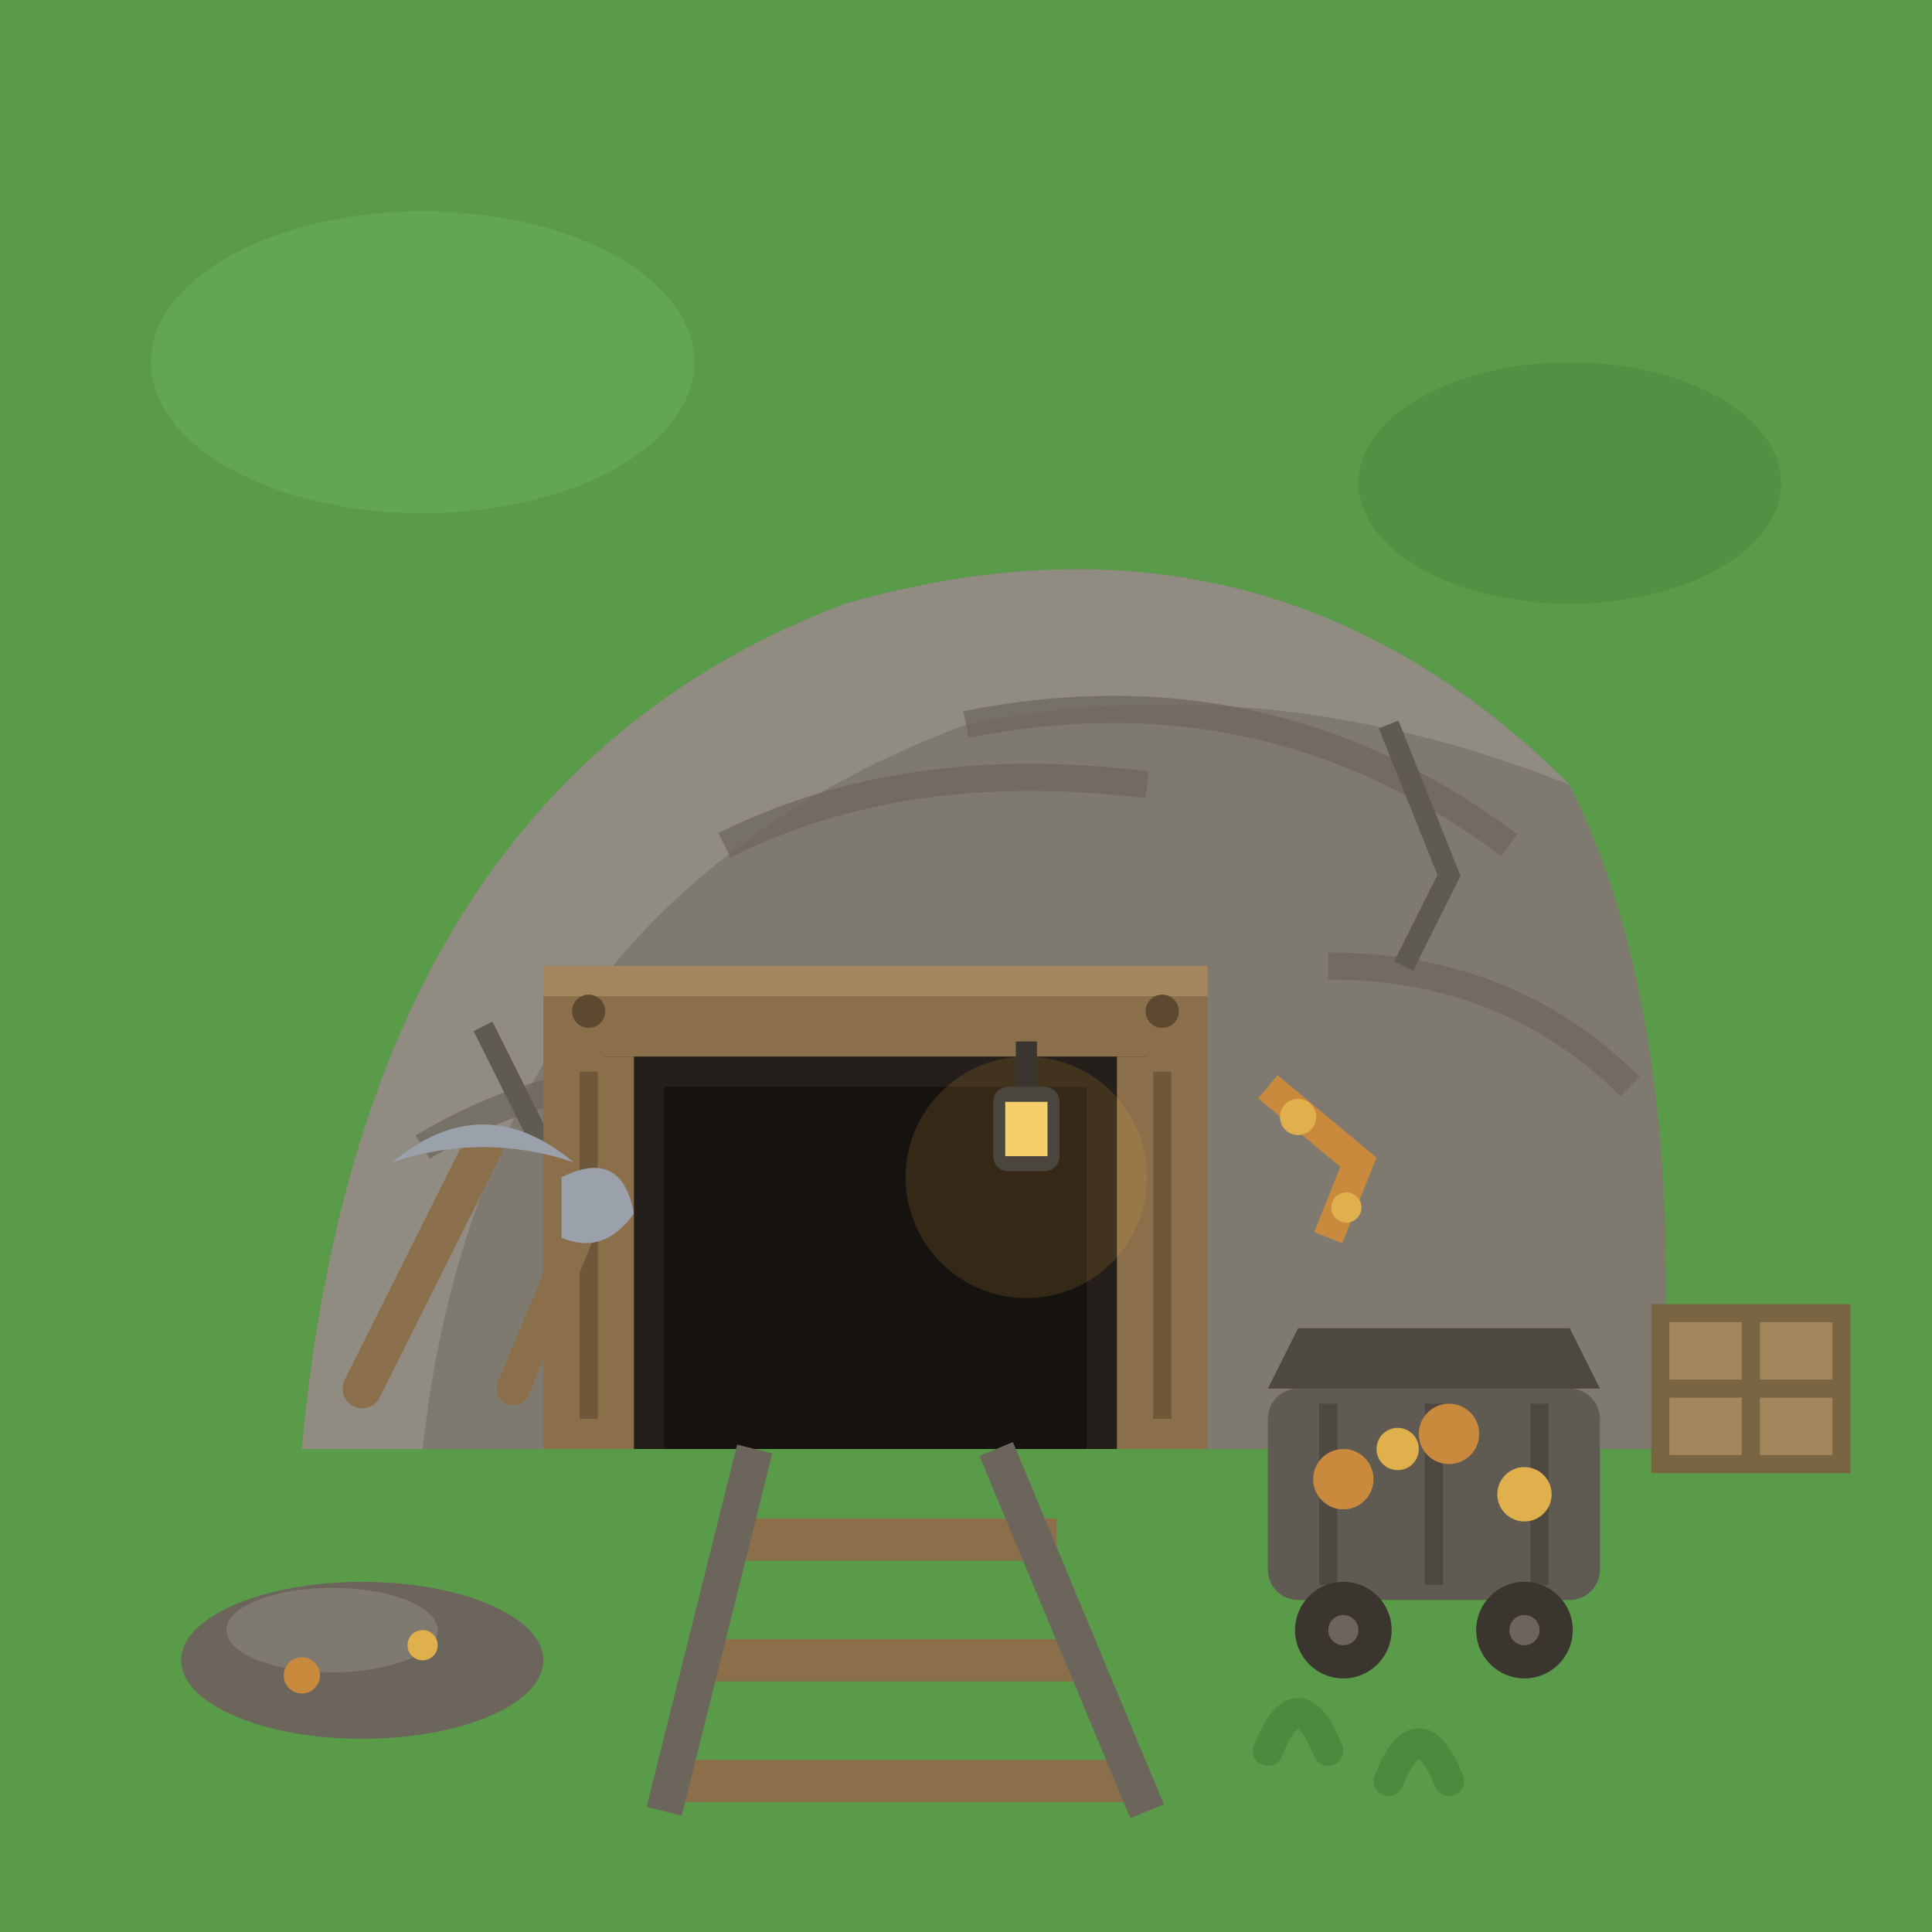
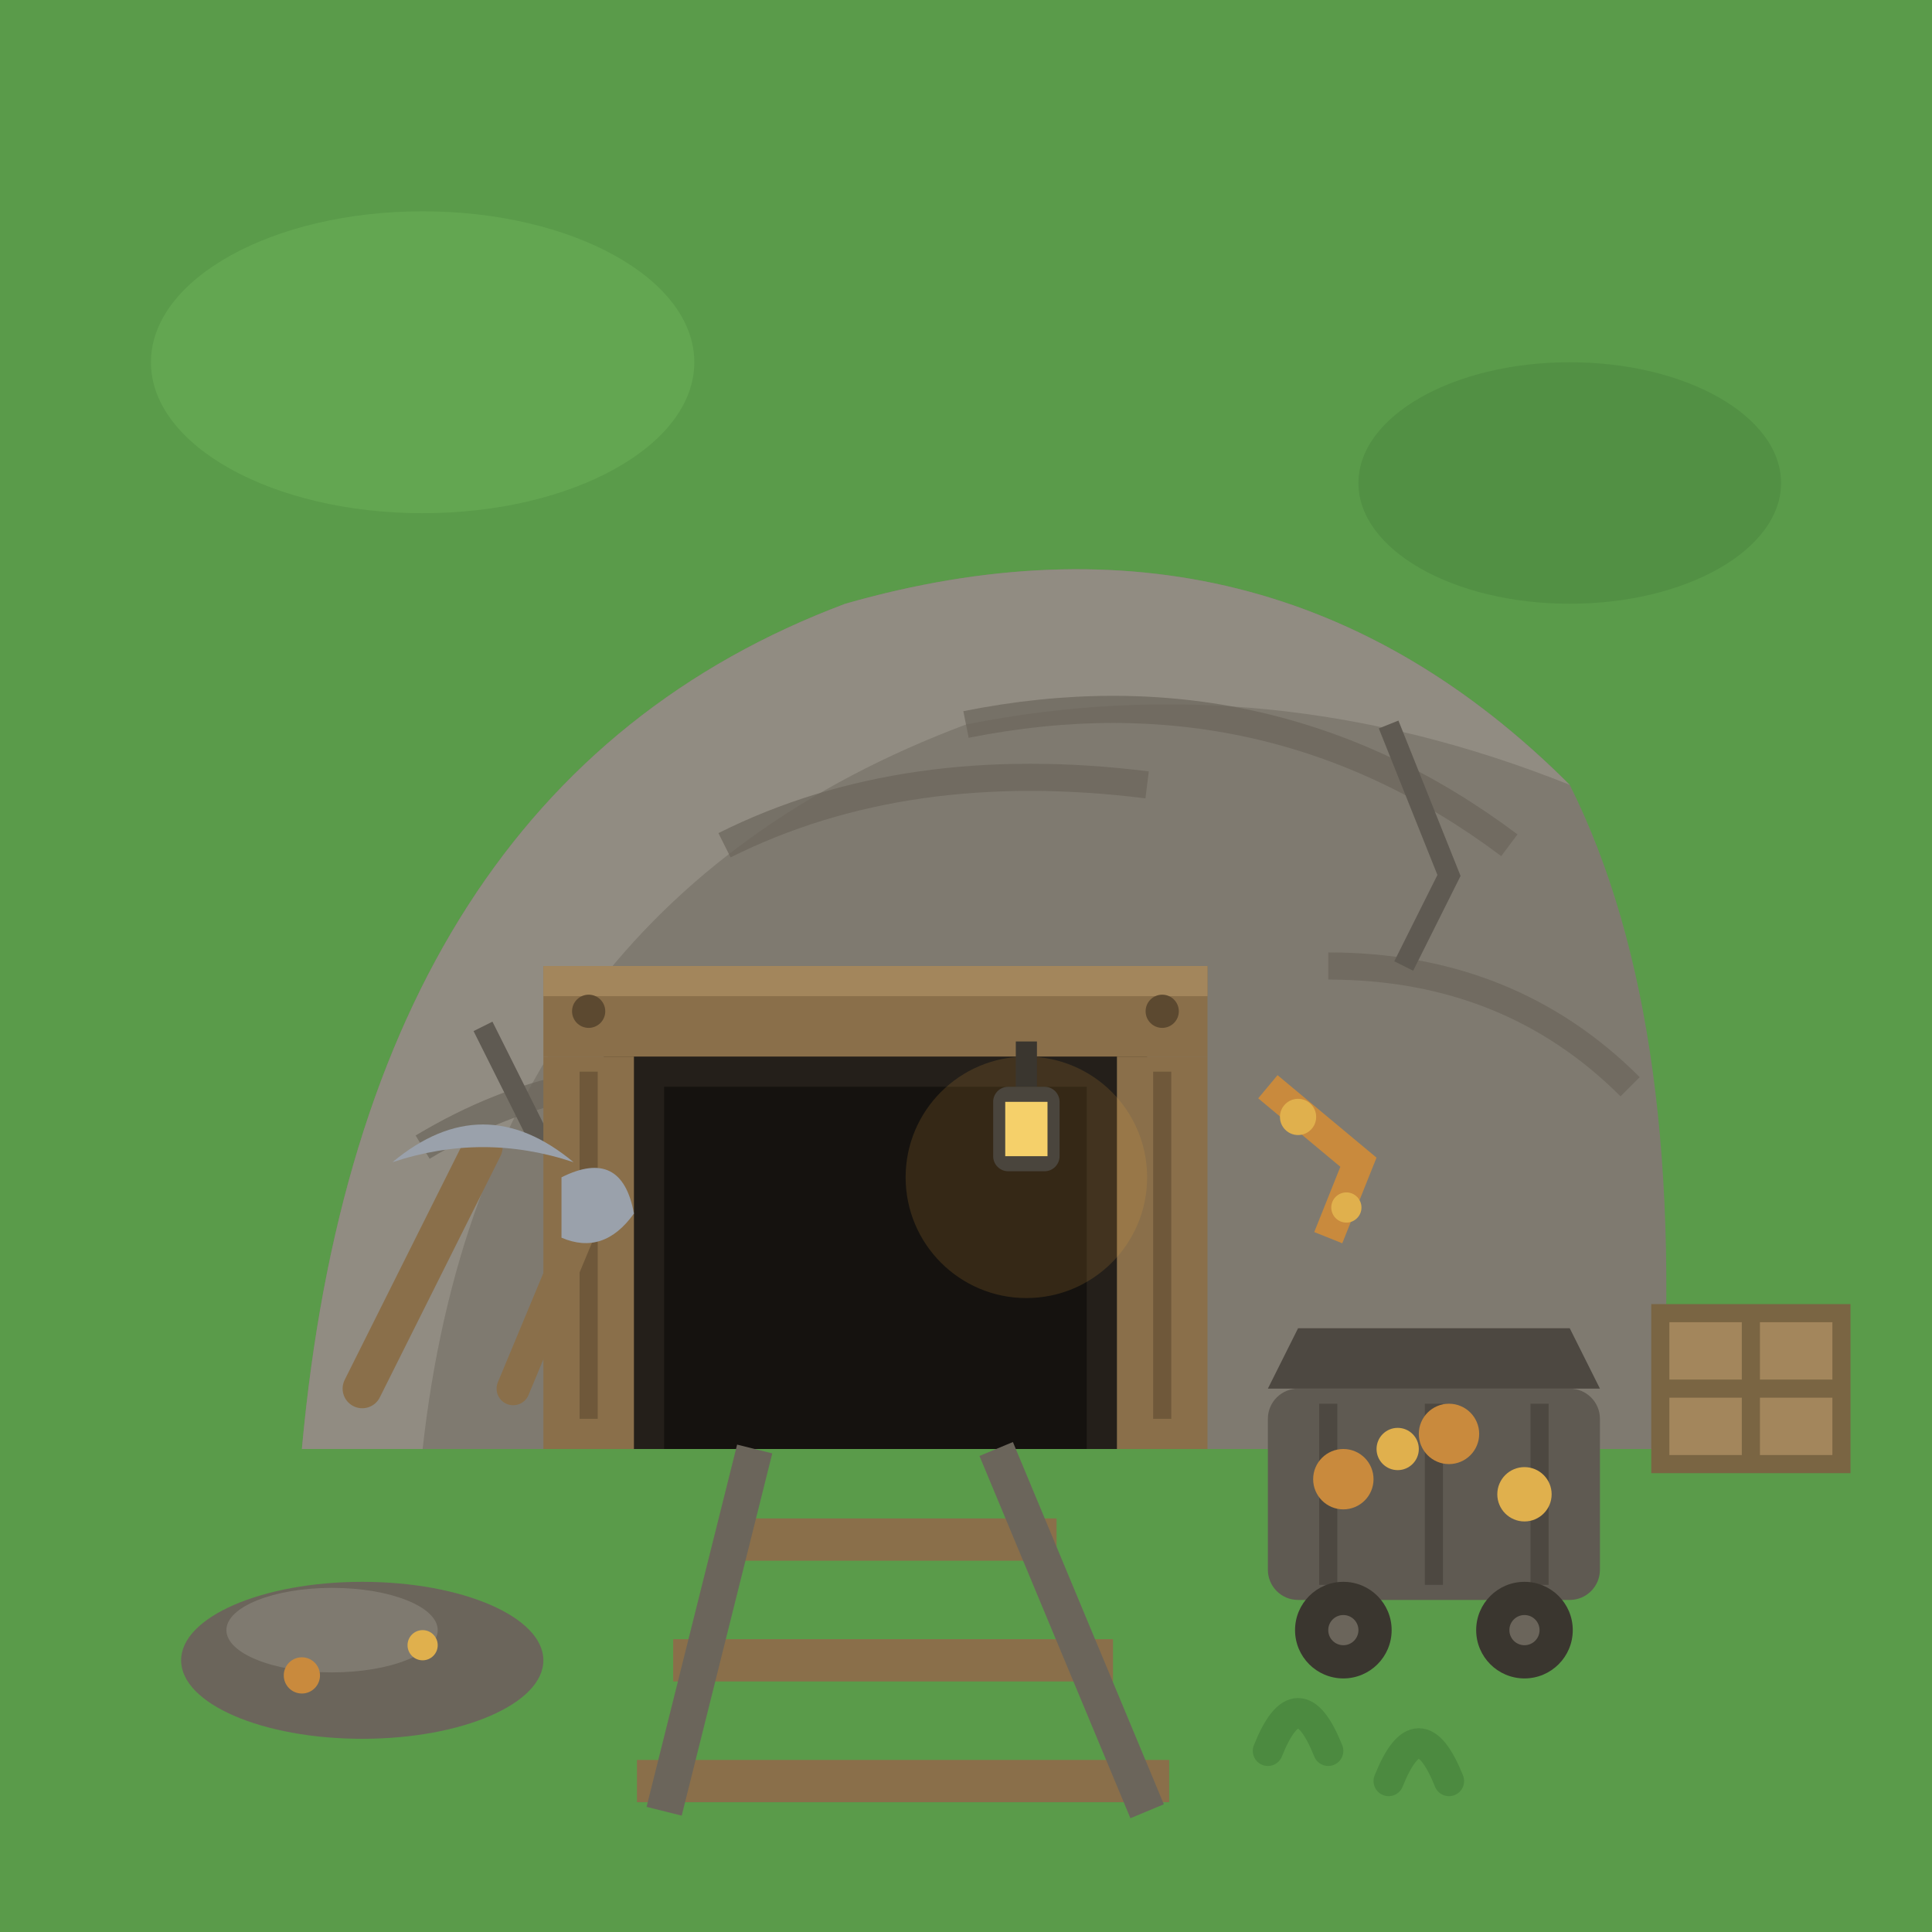
<svg xmlns="http://www.w3.org/2000/svg" viewBox="0 0 64 64">
  <rect width="64" height="64" fill="#5a9b4a" />
  <ellipse cx="14" cy="12" rx="9" ry="5" fill="#63a651" />
  <ellipse cx="52" cy="16" rx="7" ry="4" fill="#529044" />
  <path d="M10 48 Q12 26 28 20 Q42 16 52 26 Q56 34 55 48 Z" fill="#7f7a70" />
  <path d="M10 48 Q12 26 28 20 Q42 16 52 26 Q42 22 32 24 Q16 30 14 48 Z" fill="#918c82" />
  <g stroke="#6b655b" stroke-width="0.9" fill="none" opacity="0.7">
    <path d="M32 24 Q42 22 50 28 M24 28 Q30 25 38 26 M44 32 Q50 32 54 36" />
    <path d="M14 38 Q19 35 24 36" />
  </g>
  <path d="M46 24 L48 29 L46.5 32 M16 34 L18 38" stroke="#5f5a52" stroke-width="0.7" fill="none" />
  <path d="M42 36 L45 38.5 L44 41" stroke="#c98a3d" stroke-width="1" fill="none" />
  <circle cx="43" cy="37" r="0.6" fill="#e0b04d" />
  <circle cx="44.6" cy="40" r="0.5" fill="#e0b04d" />
  <path d="M20 48 L20 34 L38 34 L38 48 Z" fill="#241f1a" />
  <path d="M22 48 L22 36 L36 36 L36 48 Z" fill="#15120f" />
  <g fill="#8a6f4a">
    <rect x="18" y="32" width="22" height="3" />
    <rect x="18" y="35" width="3" height="13" />
    <rect x="37" y="35" width="3" height="13" />
  </g>
  <path d="M18 32 L40 32 L40 33 L18 33 Z" fill="#a3865c" />
  <path d="M19.5 35.5 L19.5 47 M38.5 35.5 L38.5 47" stroke="#6f583a" stroke-width="0.6" fill="none" />
  <circle cx="19.5" cy="33.5" r="0.55" fill="#5c4930" />
  <circle cx="38.5" cy="33.5" r="0.55" fill="#5c4930" />
  <g>
    <circle cx="34" cy="39" r="4" fill="#e8a83c" opacity="0.15" />
    <path d="M34 34.5 L34 36" stroke="#3a362f" stroke-width="0.7" />
    <rect x="32.9" y="36" width="2.2" height="2.8" rx="0.5" fill="#4a453d" />
    <rect x="33.3" y="36.5" width="1.4" height="1.8" fill="#f5d06a" />
  </g>
  <g stroke="#8a6f4a" stroke-width="1.4" fill="none">
-     <path d="M24 51 L35 51 M23 55 L36 55 M22.2 59 L37.5 59" />
+     <path d="M24 51 L35 51 M22.3 55 L36.87 55 M21.1 59 L38.73 59" />
  </g>
  <g stroke="#6b655b" stroke-width="1.2" fill="none">
    <path d="M25 48 L22 60 M33 48 L38 60" />
  </g>
  <g>
    <rect x="42" y="46" width="11" height="7" rx="1" fill="#5f5a52" />
    <path d="M42 46 L53 46 L52 44 L43 44 Z" fill="#4d4841" />
    <path d="M44 46.5 L44 52.5 M47.5 46.5 L47.5 52.5 M51 46.5 L51 52.5" stroke="#4d4841" stroke-width="0.6" />
    <circle cx="44.5" cy="49" r="1" fill="#c98a3d" />
    <circle cx="48" cy="47.5" r="1" fill="#c98a3d" />
    <circle cx="50.5" cy="49.5" r="0.9" fill="#e0b04d" />
    <circle cx="46.3" cy="48" r="0.7" fill="#e0b04d" />
    <circle cx="44.5" cy="54" r="1.6" fill="#3a362f" />
    <circle cx="50.5" cy="54" r="1.6" fill="#3a362f" />
    <circle cx="44.5" cy="54" r="0.5" fill="#6b655b" />
    <circle cx="50.5" cy="54" r="0.5" fill="#6b655b" />
  </g>
  <path d="M12 46 L16 38" stroke="#8a6f4a" stroke-width="1.3" stroke-linecap="round" />
  <path d="M13 38.5 Q16 36 19 38.5 Q16 37.5 13 38.5 Z" fill="#9aa1ab" />
  <path d="M17 46 L19.5 40" stroke="#8a6f4a" stroke-width="1.1" stroke-linecap="round" />
  <path d="M18.6 39 Q20.6 38 21 40.2 Q20 41.6 18.6 41 Z" fill="#9aa1ab" />
  <g>
    <rect x="55" y="43.5" width="6" height="5" fill="#a3865c" stroke="#7a6543" stroke-width="0.6" />
    <path d="M55 46 L61 46 M58 43.5 L58 48.5" stroke="#7a6543" stroke-width="0.6" />
  </g>
  <ellipse cx="12" cy="55" rx="6" ry="2.6" fill="#6b655b" />
  <ellipse cx="11" cy="54" rx="3.5" ry="1.4" fill="#7f7a70" />
  <circle cx="10" cy="55.5" r="0.6" fill="#c98a3d" />
  <circle cx="14" cy="54.5" r="0.5" fill="#e0b04d" />
  <path d="M42 58 Q43 55.5 44 58 M46 59 Q47 56.5 48 59" stroke="#4c8a40" stroke-width="1" fill="none" stroke-linecap="round" />
</svg>
